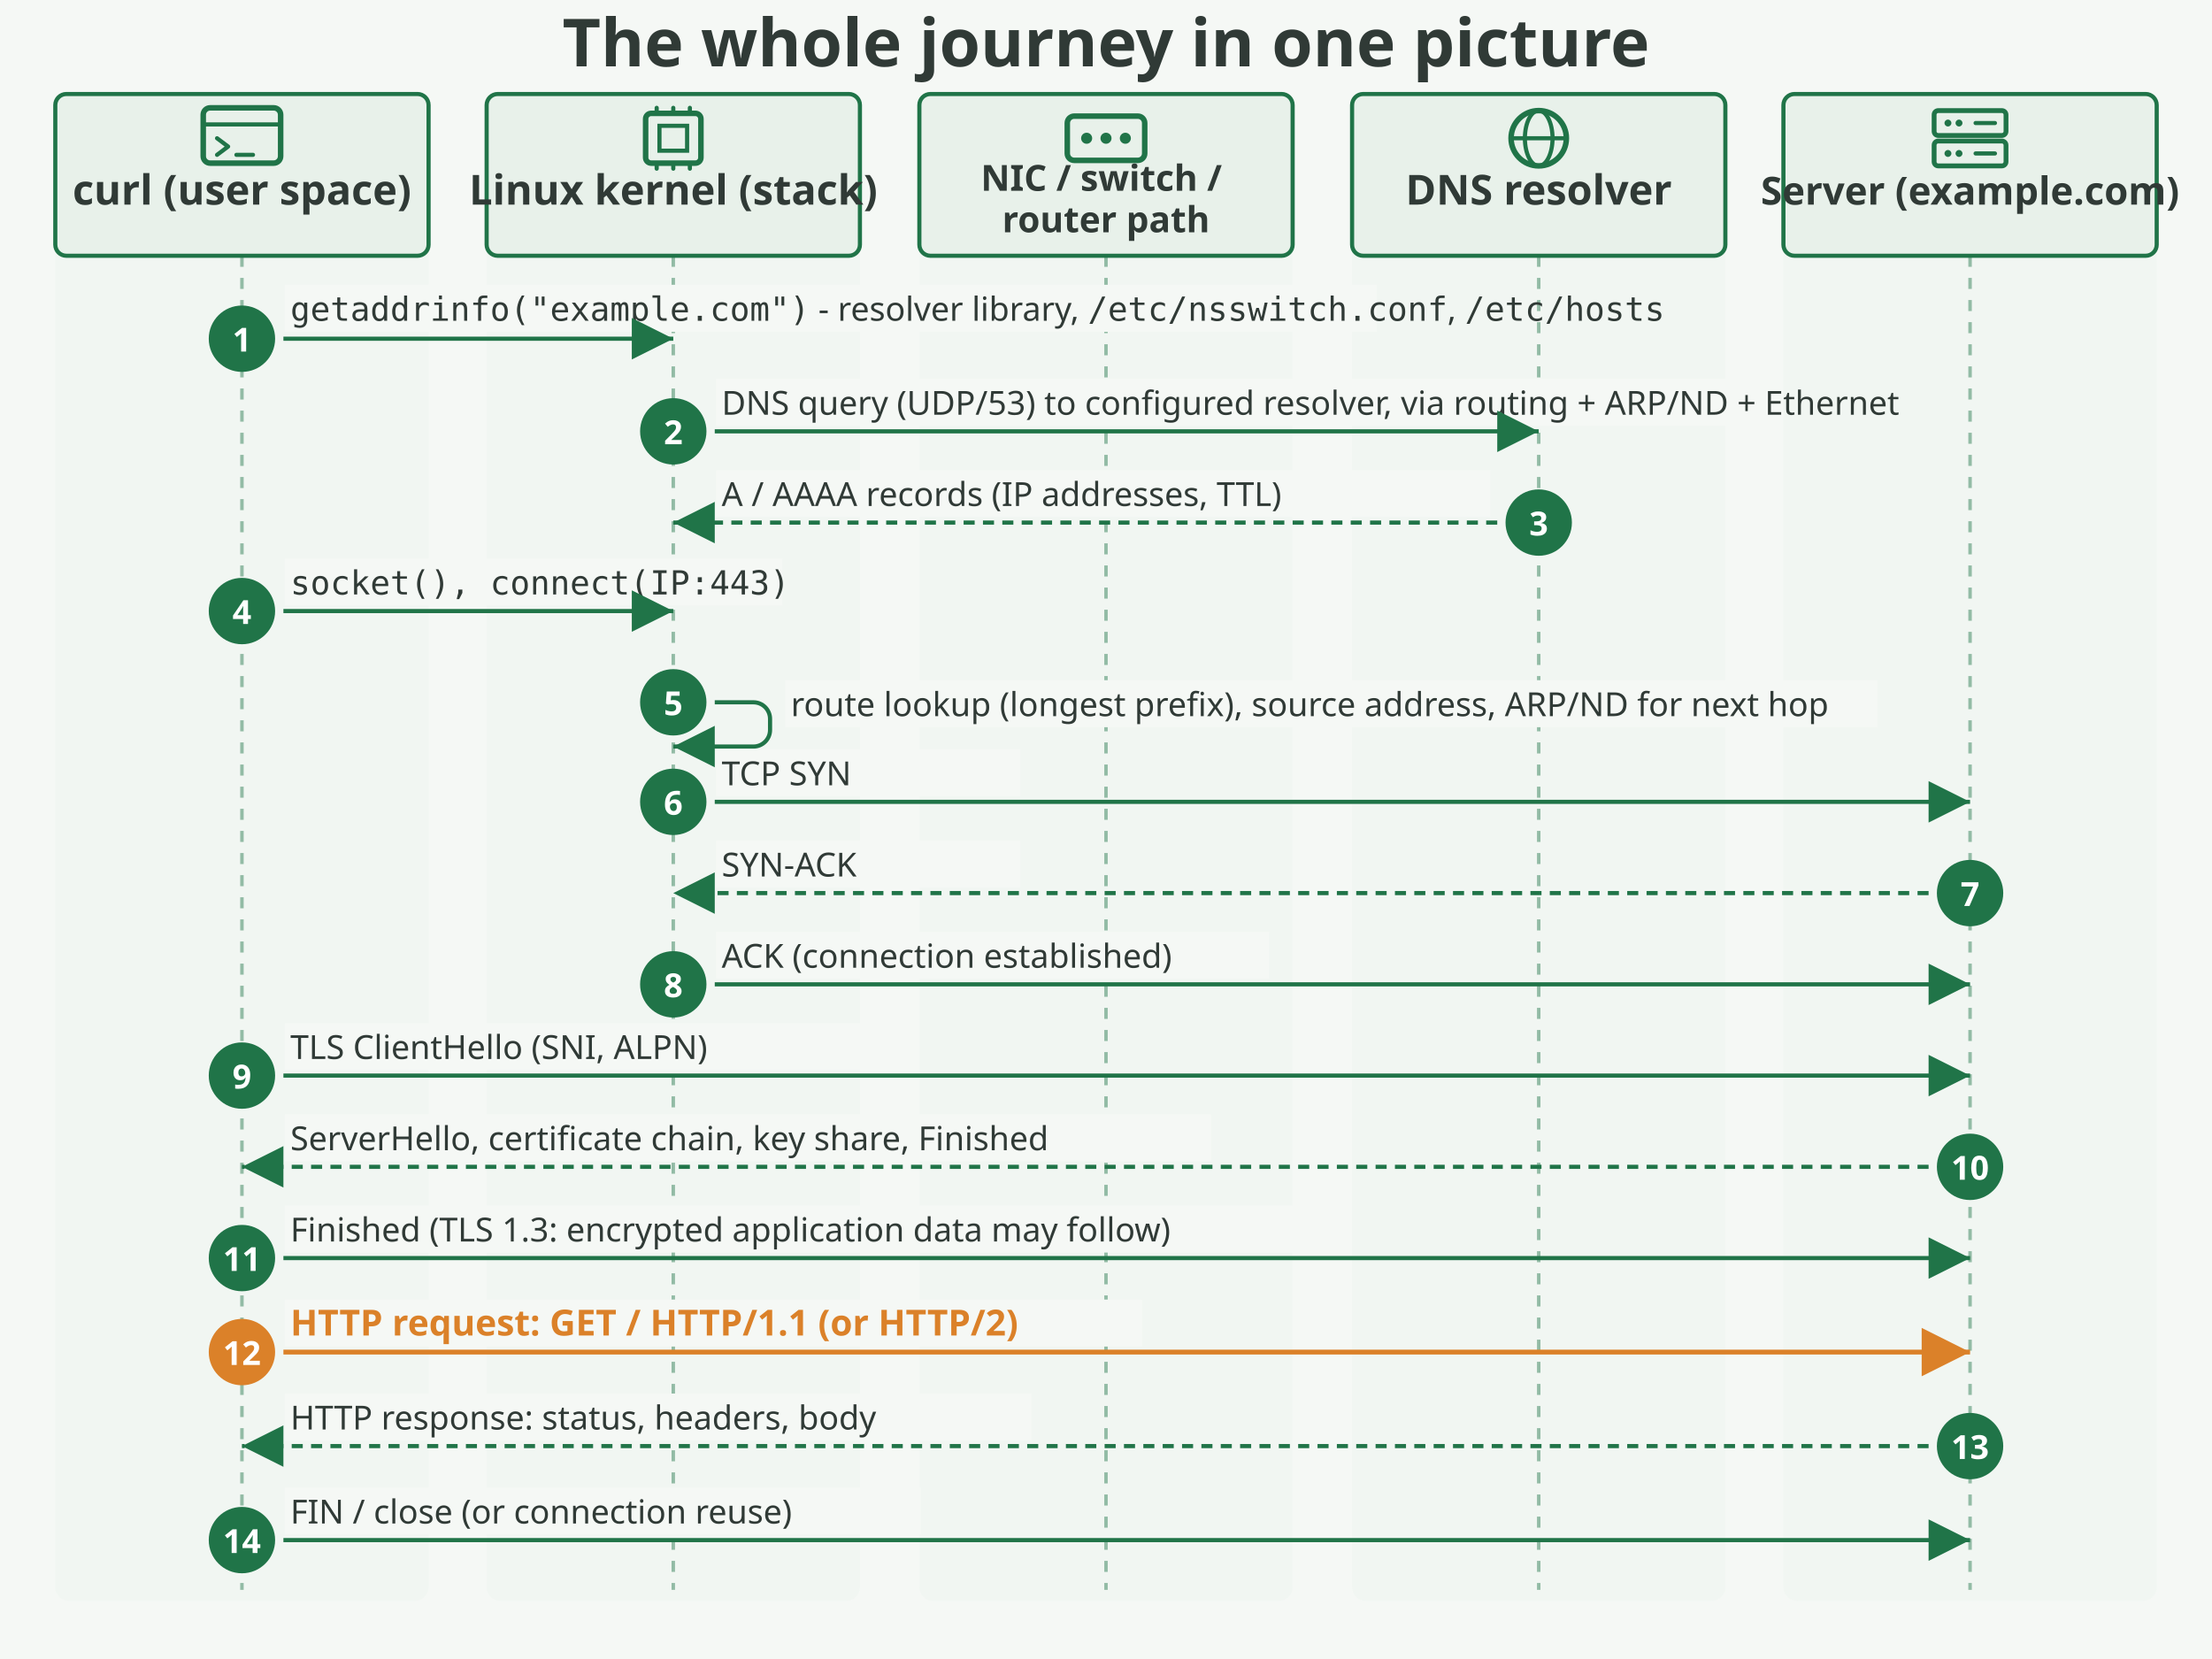
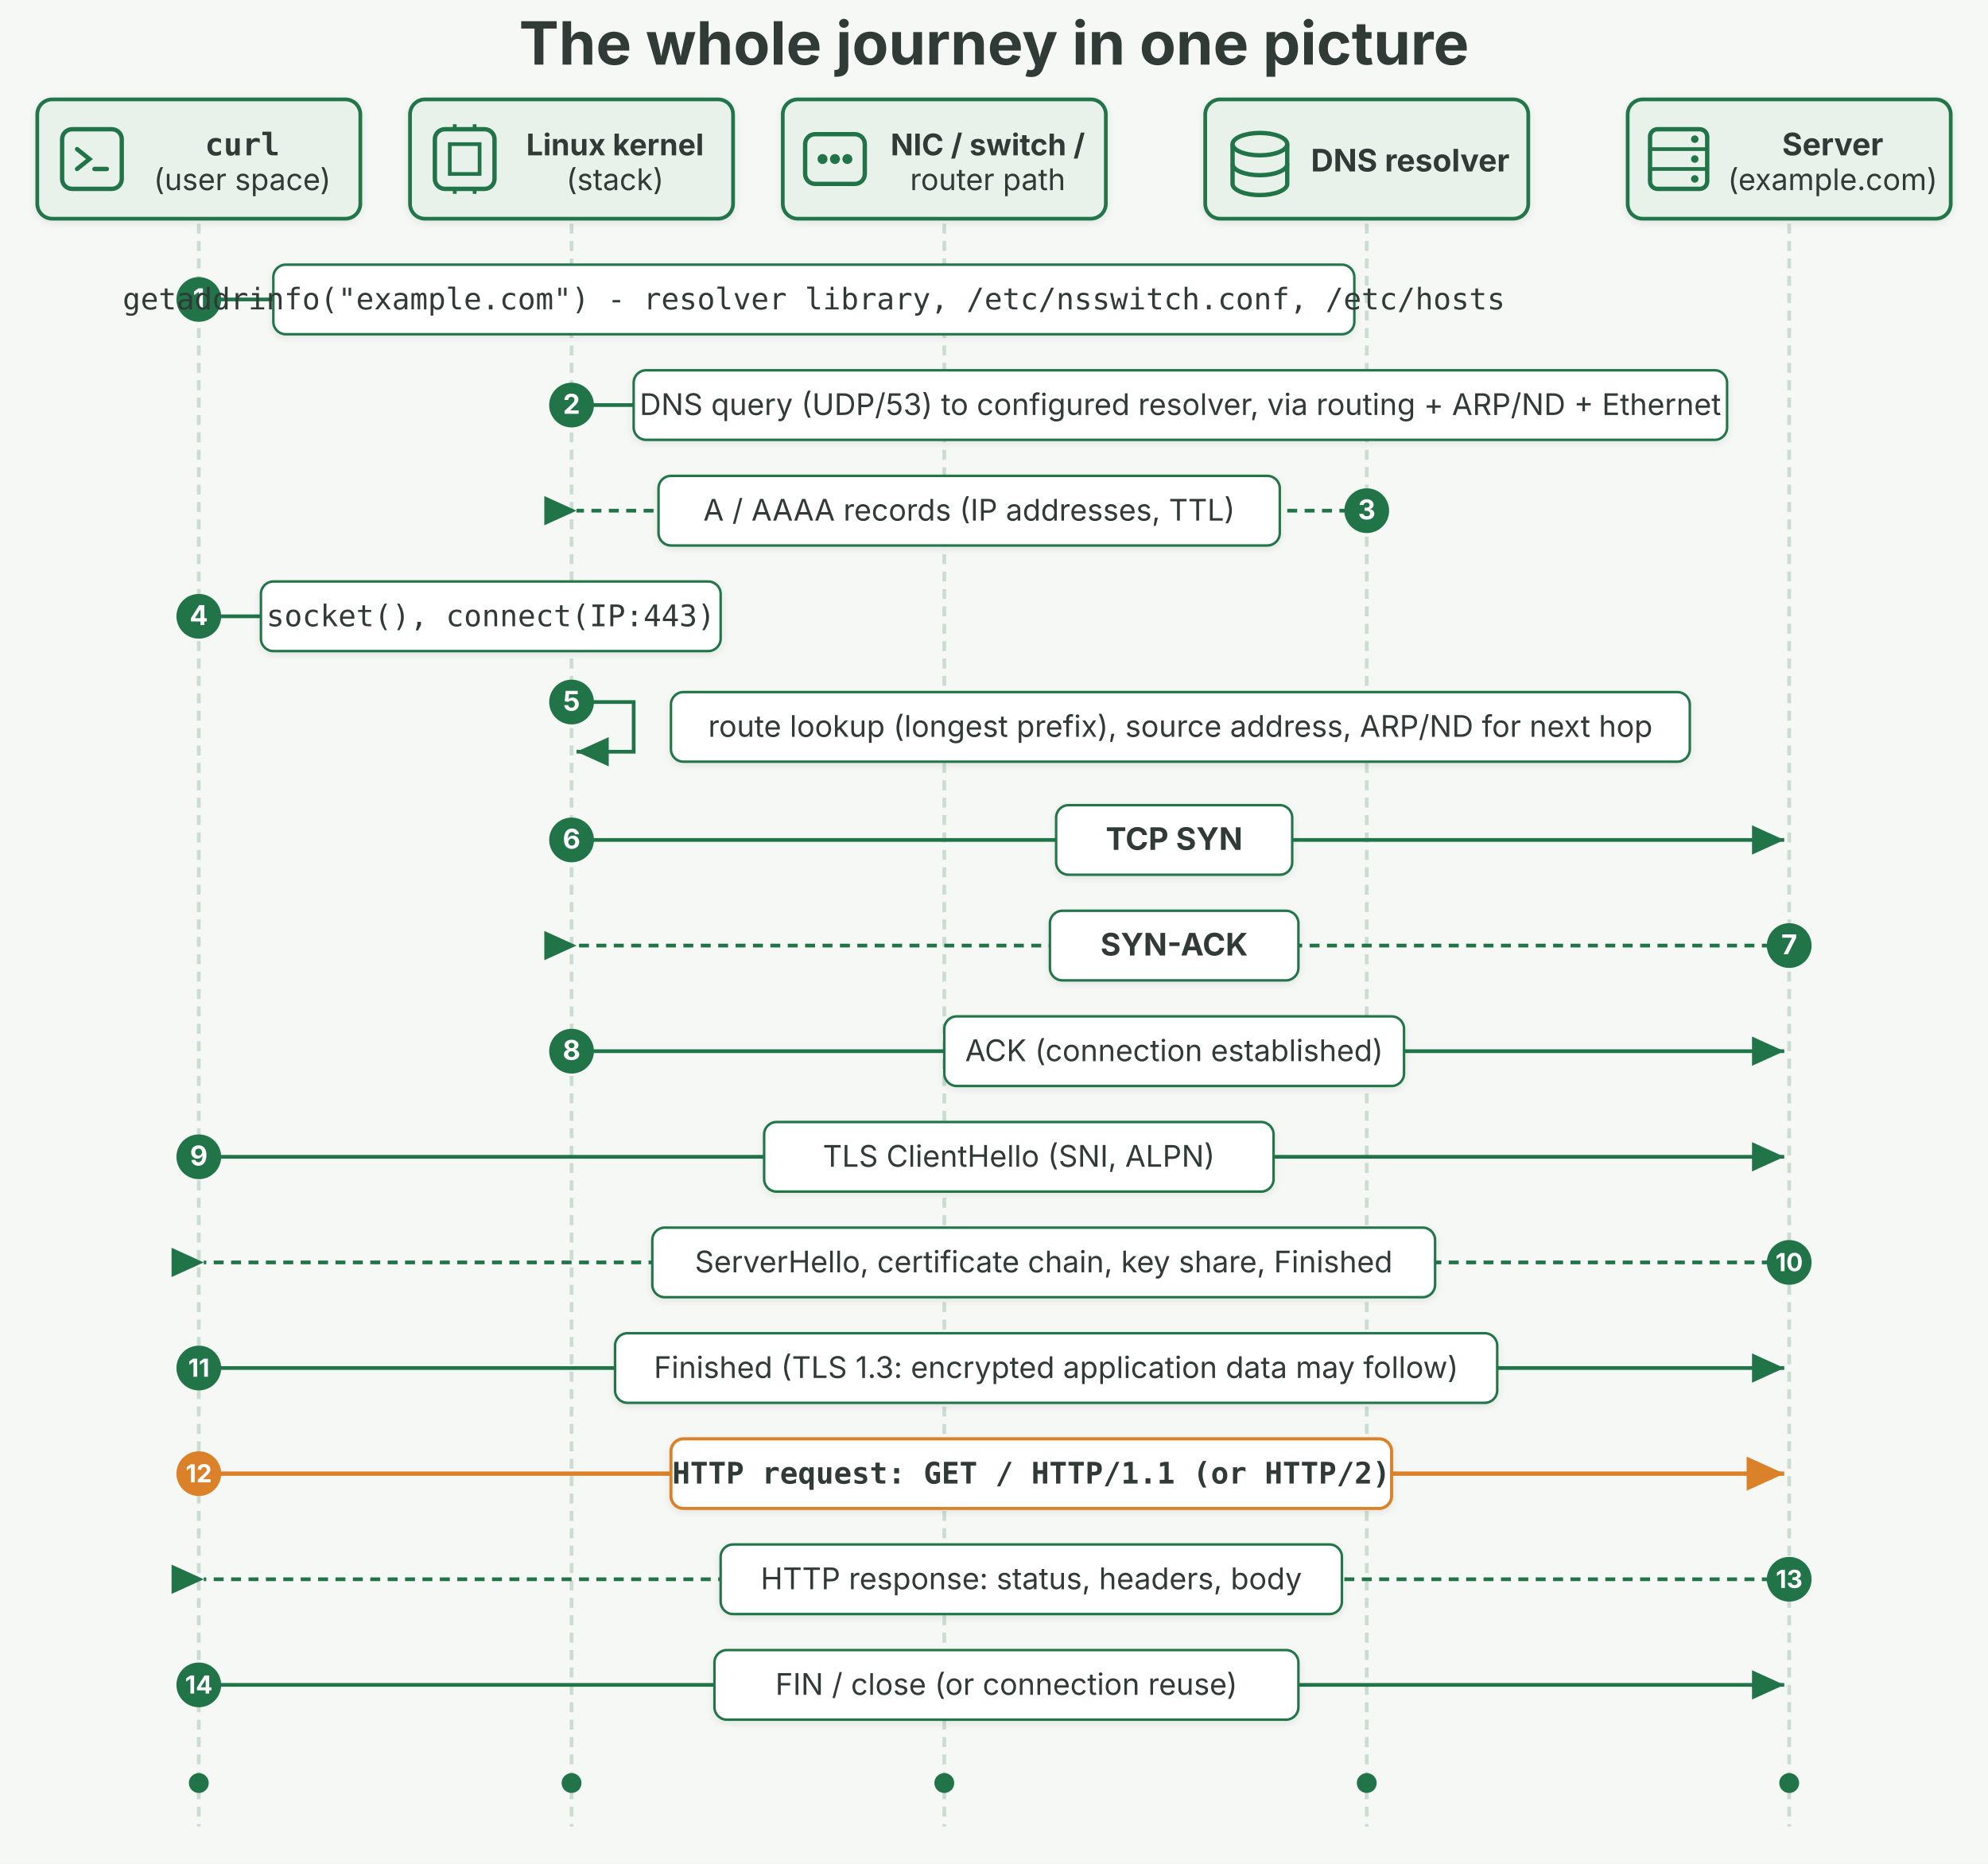
- <svg xmlns="http://www.w3.org/2000/svg" width="1600" height="1200" viewBox="0 0 1600 1200">
+ <svg xmlns="http://www.w3.org/2000/svg" viewBox="0 0 1600 1500" width="1600" height="1500">
  <defs>
-     <marker id="arrow-green" viewBox="0 0 14 14" refX="12" refY="7" markerWidth="14" markerHeight="14" orient="auto">
-       <path d="M 2 2 L 12 7 L 2 12 z" fill="#207448" />
+     <marker id="arrow-green" viewBox="0 0 14 14" refX="12" refY="7" markerWidth="11" markerHeight="11" orient="auto">
+       <path d="M 1 2 L 12 7 L 1 12 Z" fill="#207448" />
    </marker>
-     <marker id="arrow-orange" viewBox="0 0 14 14" refX="12" refY="7" markerWidth="14" markerHeight="14" orient="auto">
-       <path d="M 2 2 L 12 7 L 2 12 z" fill="#db8129" />
+     <marker id="arrow-green-rev" viewBox="0 0 14 14" refX="2" refY="7" markerWidth="11" markerHeight="11" orient="auto">
+       <path d="M 13 2 L 2 7 L 13 12 Z" fill="#207448" />
    </marker>
+     <marker id="arrow-orange" viewBox="0 0 14 14" refX="12" refY="7" markerWidth="11" markerHeight="11" orient="auto">
+       <path d="M 1 2 L 12 7 L 1 12 Z" fill="#db8129" />
+     </marker>
+     <filter id="shadow" x="-4%" y="-8%" width="108%" height="120%">
+       <feDropShadow dx="0" dy="2" stdDeviation="3" flood-color="#1b3022" flood-opacity="0.08" />
+     </filter>
  </defs>
-   <rect width="1600" height="1200" fill="#f5f8f5" />
-   <text x="800" y="48" font-family="sans-serif" font-size="48" font-weight="bold" fill="#303a36" text-anchor="middle">The whole journey in one picture</text>
-   <rect x="40" y="68" width="270" height="1090" rx="10" fill="#eef5f0" opacity="0.6" />
-   <rect x="352" y="68" width="270" height="1090" rx="10" fill="#eef5f0" opacity="0.6" />
-   <rect x="665" y="68" width="270" height="1090" rx="10" fill="#eef5f0" opacity="0.6" />
-   <rect x="978" y="68" width="270" height="1090" rx="10" fill="#eef5f0" opacity="0.6" />
-   <rect x="1290" y="68" width="270" height="1090" rx="10" fill="#eef5f0" opacity="0.6" />
-   <line x1="175" y1="185" x2="175" y2="1150" stroke="#207448" stroke-width="2.5" stroke-dasharray="8 8" opacity="0.45" />
-   <line x1="487" y1="185" x2="487" y2="1150" stroke="#207448" stroke-width="2.5" stroke-dasharray="8 8" opacity="0.45" />
-   <line x1="800" y1="185" x2="800" y2="1150" stroke="#207448" stroke-width="2.5" stroke-dasharray="8 8" opacity="0.45" />
-   <line x1="1113" y1="185" x2="1113" y2="1150" stroke="#207448" stroke-width="2.5" stroke-dasharray="8 8" opacity="0.45" />
-   <line x1="1425" y1="185" x2="1425" y2="1150" stroke="#207448" stroke-width="2.5" stroke-dasharray="8 8" opacity="0.45" />
-   <rect x="40" y="68" width="270" height="117" rx="8" fill="#e8f1ea" stroke="#207448" stroke-width="3" />
-   <g transform="translate(147, 78)">
-     <rect x="0" y="0" width="56" height="40" rx="5" fill="none" stroke="#207448" stroke-width="4" />
-     <line x1="0" y1="12" x2="56" y2="12" stroke="#207448" stroke-width="3" />
-     <path d="M 10 22 L 18 28 L 10 34" fill="none" stroke="#207448" stroke-width="3" stroke-linecap="round" stroke-linejoin="round" />
-     <line x1="24" y1="34" x2="36" y2="34" stroke="#207448" stroke-width="3" stroke-linecap="round" />
+   <rect width="1600" height="1500" fill="#f5f8f5" />
+   <text x="800" y="52" text-anchor="middle" font-family="system-ui, -apple-system, sans-serif" font-size="48" font-weight="bold" fill="#303a36">The whole journey in one picture</text>
+   <line x1="160" y1="180" x2="160" y2="1470" stroke="#cbdcd0" stroke-width="3" stroke-dasharray="8 6" />
+   <line x1="460" y1="180" x2="460" y2="1470" stroke="#cbdcd0" stroke-width="3" stroke-dasharray="8 6" />
+   <line x1="760" y1="180" x2="760" y2="1470" stroke="#cbdcd0" stroke-width="3" stroke-dasharray="8 6" />
+   <line x1="1100" y1="180" x2="1100" y2="1470" stroke="#cbdcd0" stroke-width="3" stroke-dasharray="8 6" />
+   <line x1="1440" y1="180" x2="1440" y2="1470" stroke="#cbdcd0" stroke-width="3" stroke-dasharray="8 6" />
+   <g transform="translate(30, 80)">
+     <rect width="260" height="96" rx="12" fill="#e8f1ea" stroke="#207448" stroke-width="3" filter="url(#shadow)" />
+     <rect x="20" y="24" width="48" height="48" rx="8" fill="none" stroke="#207448" stroke-width="3.5" />
+     <path d="M 32 40 L 42 48 L 32 56 M 46 56 L 56 56" fill="none" stroke="#207448" stroke-width="3.5" stroke-linecap="round" />
+     <text x="165" y="45" text-anchor="middle" font-family="ui-monospace, monospace" font-size="25" font-weight="bold" fill="#303a36">curl</text>
+     <text x="165" y="73" text-anchor="middle" font-family="system-ui, -apple-system, sans-serif" font-size="24" fill="#303a36">(user space)</text>
  </g>
-   <text x="175" y="148" font-family="sans-serif" font-size="30" font-weight="bold" fill="#303a36" text-anchor="middle">curl (user space)</text>
-   <rect x="352" y="68" width="270" height="117" rx="8" fill="#e8f1ea" stroke="#207448" stroke-width="3" />
-   <g transform="translate(459, 78)">
-     <rect x="8" y="4" width="40" height="36" rx="4" fill="none" stroke="#207448" stroke-width="4" />
-     <rect x="18" y="13" width="20" height="18" fill="none" stroke="#207448" stroke-width="3" />
-     <line x1="16" y1="0" x2="16" y2="4" stroke="#207448" stroke-width="3" stroke-linecap="round" />
-     <line x1="28" y1="0" x2="28" y2="4" stroke="#207448" stroke-width="3" stroke-linecap="round" />
-     <line x1="40" y1="0" x2="40" y2="4" stroke="#207448" stroke-width="3" stroke-linecap="round" />
-     <line x1="16" y1="40" x2="16" y2="44" stroke="#207448" stroke-width="3" stroke-linecap="round" />
-     <line x1="28" y1="40" x2="28" y2="44" stroke="#207448" stroke-width="3" stroke-linecap="round" />
-     <line x1="40" y1="40" x2="40" y2="44" stroke="#207448" stroke-width="3" stroke-linecap="round" />
+   <g transform="translate(330, 80)">
+     <rect width="260" height="96" rx="12" fill="#e8f1ea" stroke="#207448" stroke-width="3" filter="url(#shadow)" />
+     <rect x="20" y="24" width="48" height="48" rx="8" fill="none" stroke="#207448" stroke-width="3.5" />
+     <rect x="32" y="36" width="24" height="24" fill="none" stroke="#207448" stroke-width="3" />
+     <line x1="36" y1="20" x2="36" y2="24" stroke="#207448" stroke-width="3" />
+     <line x1="52" y1="20" x2="52" y2="24" stroke="#207448" stroke-width="3" />
+     <line x1="36" y1="72" x2="36" y2="76" stroke="#207448" stroke-width="3" />
+     <line x1="52" y1="72" x2="52" y2="76" stroke="#207448" stroke-width="3" />
+     <text x="165" y="45" text-anchor="middle" font-family="system-ui, -apple-system, sans-serif" font-size="24" font-weight="bold" fill="#303a36">Linux kernel</text>
+     <text x="165" y="73" text-anchor="middle" font-family="system-ui, -apple-system, sans-serif" font-size="24" fill="#303a36">(stack)</text>
  </g>
-   <text x="487" y="148" font-family="sans-serif" font-size="30" font-weight="bold" fill="#303a36" text-anchor="middle">Linux kernel (stack)</text>
-   <rect x="665" y="68" width="270" height="117" rx="8" fill="#e8f1ea" stroke="#207448" stroke-width="3" />
-   <g transform="translate(772, 78)">
-     <rect x="0" y="6" width="56" height="32" rx="5" fill="none" stroke="#207448" stroke-width="4" />
-     <circle cx="14" cy="22" r="4" fill="#207448" />
-     <circle cx="28" cy="22" r="4" fill="#207448" />
-     <circle cx="42" cy="22" r="4" fill="#207448" />
+   <g transform="translate(630, 80)">
+     <rect width="260" height="96" rx="12" fill="#e8f1ea" stroke="#207448" stroke-width="3" filter="url(#shadow)" />
+     <rect x="18" y="28" width="48" height="40" rx="8" fill="none" stroke="#207448" stroke-width="3.5" />
+     <circle cx="32" cy="48" r="4" fill="#207448" />
+     <circle cx="42" cy="48" r="4" fill="#207448" />
+     <circle cx="52" cy="48" r="4" fill="#207448" />
+     <text x="165" y="45" text-anchor="middle" font-family="system-ui, -apple-system, sans-serif" font-size="24" font-weight="bold" fill="#303a36">NIC / switch /</text>
+     <text x="165" y="73" text-anchor="middle" font-family="system-ui, -apple-system, sans-serif" font-size="24" fill="#303a36">router path</text>
  </g>
-   <text x="800" y="138" font-family="sans-serif" font-size="26" font-weight="bold" fill="#303a36" text-anchor="middle">
-     <tspan x="800" dy="0">NIC / switch /</tspan>
-     <tspan x="800" dy="30">router path</tspan>
-   </text>
-   <rect x="978" y="68" width="270" height="117" rx="8" fill="#e8f1ea" stroke="#207448" stroke-width="3" />
-   <g transform="translate(1085, 78)">
-     <circle cx="28" cy="22" r="20" fill="none" stroke="#207448" stroke-width="4" />
-     <ellipse cx="28" cy="22" rx="10" ry="20" fill="none" stroke="#207448" stroke-width="3" />
-     <line x1="8" y1="22" x2="48" y2="22" stroke="#207448" stroke-width="3" />
+   <g transform="translate(970, 80)">
+     <rect width="260" height="96" rx="12" fill="#e8f1ea" stroke="#207448" stroke-width="3" filter="url(#shadow)" />
+     <ellipse cx="44" cy="36" rx="22" ry="9" fill="none" stroke="#207448" stroke-width="3.5" />
+     <path d="M 22 36 v 16 c 0 5 10 9 22 9 s 22 -4 22 -9 v -16" fill="none" stroke="#207448" stroke-width="3.5" />
+     <path d="M 22 52 v 16 c 0 5 10 9 22 9 s 22 -4 22 -9 v -16" fill="none" stroke="#207448" stroke-width="3.5" />
+     <text x="165" y="58" text-anchor="middle" font-family="system-ui, -apple-system, sans-serif" font-size="25" font-weight="bold" fill="#303a36">DNS resolver</text>
  </g>
-   <text x="1113" y="148" font-family="sans-serif" font-size="30" font-weight="bold" fill="#303a36" text-anchor="middle">DNS resolver</text>
-   <rect x="1290" y="68" width="270" height="117" rx="8" fill="#e8f1ea" stroke="#207448" stroke-width="3" />
-   <g transform="translate(1397, 78)">
-     <rect x="2" y="2" width="52" height="18" rx="3" fill="none" stroke="#207448" stroke-width="3.5" />
-     <circle cx="12" cy="11" r="2.5" fill="#207448" />
-     <circle cx="20" cy="11" r="2.5" fill="#207448" />
-     <line x1="32" y1="11" x2="46" y2="11" stroke="#207448" stroke-width="3" stroke-linecap="round" />
-     <rect x="2" y="24" width="52" height="18" rx="3" fill="none" stroke="#207448" stroke-width="3.5" />
-     <circle cx="12" cy="33" r="2.5" fill="#207448" />
-     <circle cx="20" cy="33" r="2.5" fill="#207448" />
-     <line x1="32" y1="33" x2="46" y2="33" stroke="#207448" stroke-width="3" stroke-linecap="round" />
+   <g transform="translate(1310, 80)">
+     <rect width="260" height="96" rx="12" fill="#e8f1ea" stroke="#207448" stroke-width="3" filter="url(#shadow)" />
+     <rect x="18" y="24" width="46" height="48" rx="6" fill="none" stroke="#207448" stroke-width="3.5" />
+     <line x1="18" y1="40" x2="64" y2="40" stroke="#207448" stroke-width="3" />
+     <line x1="18" y1="56" x2="64" y2="56" stroke="#207448" stroke-width="3" />
+     <circle cx="54" cy="32" r="3" fill="#207448" />
+     <circle cx="54" cy="48" r="3" fill="#207448" />
+     <circle cx="54" cy="64" r="3" fill="#207448" />
+     <text x="165" y="45" text-anchor="middle" font-family="system-ui, -apple-system, sans-serif" font-size="25" font-weight="bold" fill="#303a36">Server</text>
+     <text x="165" y="73" text-anchor="middle" font-family="system-ui, -apple-system, sans-serif" font-size="24" fill="#303a36">(example.com)</text>
  </g>
-   <text x="1425" y="148" font-family="sans-serif" font-size="28" font-weight="bold" fill="#303a36" text-anchor="middle">Server (example.com)</text>
-   <g>
-     <circle cx="175" cy="245" r="24" fill="#207448" />
-     <text x="175" y="245" font-family="sans-serif" font-size="24" font-weight="bold" fill="#ffffff" text-anchor="middle" dominant-baseline="central">1</text>
-     <rect x="206" y="206" width="790" height="34" fill="#f5f8f5" />
-     <text x="210" y="232" font-family="sans-serif" font-size="24" fill="#303a36">
-       <tspan font-family="monospace">getaddrinfo("example.com")</tspan> - resolver library, <tspan font-family="monospace">/etc/nsswitch.conf</tspan>, <tspan font-family="monospace">/etc/hosts</tspan>
-     </text>
-     <line x1="205" y1="245" x2="487" y2="245" stroke="#207448" stroke-width="3" marker-end="url(#arrow-green)" />
+   <g transform="translate(0, 205)">
+     <line x1="160" y1="36" x2="456" y2="36" stroke="#207448" stroke-width="3" marker-end="url(#arrow-green)" />
+     <circle cx="160" cy="36" r="18" fill="#207448" />
+     <text x="160" y="43" text-anchor="middle" font-family="system-ui, -apple-system, sans-serif" font-size="22" font-weight="bold" fill="#ffffff">1</text>
+     <rect x="220" y="8" width="870" height="56" rx="10" fill="#ffffff" stroke="#207448" stroke-width="2" filter="url(#shadow)" />
+     <text x="655" y="44" text-anchor="middle" font-family="ui-monospace, monospace" font-size="24" fill="#303a36">getaddrinfo("example.com") - resolver library, /etc/nsswitch.conf, /etc/hosts</text>
  </g>
-   <g>
-     <circle cx="487" cy="312" r="24" fill="#207448" />
-     <text x="487" y="312" font-family="sans-serif" font-size="24" font-weight="bold" fill="#ffffff" text-anchor="middle" dominant-baseline="central">2</text>
-     <rect x="518" y="274" width="760" height="34" fill="#f5f8f5" />
-     <text x="522" y="300" font-family="sans-serif" font-size="24" fill="#303a36">
-       DNS query (UDP/53) to configured resolver, via routing + ARP/ND + Ethernet
-     </text>
-     <line x1="517" y1="312" x2="1113" y2="312" stroke="#207448" stroke-width="3" marker-end="url(#arrow-green)" />
+   <g transform="translate(0, 290)">
+     <line x1="460" y1="36" x2="1096" y2="36" stroke="#207448" stroke-width="3" marker-end="url(#arrow-green)" />
+     <circle cx="460" cy="36" r="18" fill="#207448" />
+     <text x="460" y="43" text-anchor="middle" font-family="system-ui, -apple-system, sans-serif" font-size="22" font-weight="bold" fill="#ffffff">2</text>
+     <rect x="510" y="8" width="880" height="56" rx="10" fill="#ffffff" stroke="#207448" stroke-width="2" filter="url(#shadow)" />
+     <text x="950" y="44" text-anchor="middle" font-family="system-ui, -apple-system, sans-serif" font-size="24" fill="#303a36">DNS query (UDP/53) to configured resolver, via routing + ARP/ND + Ethernet</text>
  </g>
- 
-   &gt; K --&gt;
-   <g>
-     <circle cx="1113" cy="378" r="24" fill="#207448" />
-     <text x="1113" y="378" font-family="sans-serif" font-size="24" font-weight="bold" fill="#ffffff" text-anchor="middle" dominant-baseline="central">3</text>
-     <rect x="518" y="340" width="560" height="34" fill="#f5f8f5" />
-     <text x="522" y="366" font-family="sans-serif" font-size="24" fill="#303a36">
-       A / AAAA records (IP addresses, TTL)
-     </text>
-     <line x1="1083" y1="378" x2="487" y2="378" stroke="#207448" stroke-width="3" stroke-dasharray="8 6" marker-end="url(#arrow-green)" />
+   <g transform="translate(0, 375)">
+     <line x1="1100" y1="36" x2="464" y2="36" stroke="#207448" stroke-width="3" stroke-dasharray="8 6" marker-end="url(#arrow-green-rev)" />
+     <circle cx="1100" cy="36" r="18" fill="#207448" />
+     <text x="1100" y="43" text-anchor="middle" font-family="system-ui, -apple-system, sans-serif" font-size="22" font-weight="bold" fill="#ffffff">3</text>
+     <rect x="530" y="8" width="500" height="56" rx="10" fill="#ffffff" stroke="#207448" stroke-width="2" filter="url(#shadow)" />
+     <text x="780" y="44" text-anchor="middle" font-family="system-ui, -apple-system, sans-serif" font-size="24" fill="#303a36">A / AAAA records (IP addresses, TTL)</text>
  </g>
-   <g>
-     <circle cx="175" cy="442" r="24" fill="#207448" />
-     <text x="175" y="442" font-family="sans-serif" font-size="24" font-weight="bold" fill="#ffffff" text-anchor="middle" dominant-baseline="central">4</text>
-     <rect x="206" y="404" width="360" height="34" fill="#f5f8f5" />
-     <text x="210" y="430" font-family="monospace" font-size="24" fill="#303a36">
-       socket(), connect(IP:443)
-     </text>
-     <line x1="205" y1="442" x2="487" y2="442" stroke="#207448" stroke-width="3" marker-end="url(#arrow-green)" />
+   <g transform="translate(0, 460)">
+     <line x1="160" y1="36" x2="456" y2="36" stroke="#207448" stroke-width="3" marker-end="url(#arrow-green)" />
+     <circle cx="160" cy="36" r="18" fill="#207448" />
+     <text x="160" y="43" text-anchor="middle" font-family="system-ui, -apple-system, sans-serif" font-size="22" font-weight="bold" fill="#ffffff">4</text>
+     <rect x="210" y="8" width="370" height="56" rx="10" fill="#ffffff" stroke="#207448" stroke-width="2" filter="url(#shadow)" />
+     <text x="395" y="44" text-anchor="middle" font-family="ui-monospace, monospace" font-size="24" fill="#303a36">socket(), connect(IP:443)</text>
  </g>
-   <g>
-     <circle cx="487" cy="508" r="24" fill="#207448" />
-     <text x="487" y="508" font-family="sans-serif" font-size="24" font-weight="bold" fill="#ffffff" text-anchor="middle" dominant-baseline="central">5</text>
-     <path d="M 517 508 L 545 508 A 12 12 0 0 1 557 520 L 557 528 A 12 12 0 0 1 545 540 L 487 540" fill="none" stroke="#207448" stroke-width="3" marker-end="url(#arrow-green)" />
-     <rect x="568" y="492" width="790" height="34" fill="#f5f8f5" />
-     <text x="572" y="518" font-family="sans-serif" font-size="24" fill="#303a36">
-       route lookup (longest prefix), source address, ARP/ND for next hop
-     </text>
+   <g transform="translate(0, 545)">
+     <path d="M 460 20 H 510 V 60 H 464" fill="none" stroke="#207448" stroke-width="3" marker-end="url(#arrow-green)" />
+     <circle cx="460" cy="20" r="18" fill="#207448" />
+     <text x="460" y="27" text-anchor="middle" font-family="system-ui, -apple-system, sans-serif" font-size="22" font-weight="bold" fill="#ffffff">5</text>
+     <rect x="540" y="12" width="820" height="56" rx="10" fill="#ffffff" stroke="#207448" stroke-width="2" filter="url(#shadow)" />
+     <text x="950" y="48" text-anchor="middle" font-family="system-ui, -apple-system, sans-serif" font-size="24" fill="#303a36">route lookup (longest prefix), source address, ARP/ND for next hop</text>
  </g>
-   <g>
-     <circle cx="487" cy="580" r="24" fill="#207448" />
-     <text x="487" y="580" font-family="sans-serif" font-size="24" font-weight="bold" fill="#ffffff" text-anchor="middle" dominant-baseline="central">6</text>
-     <rect x="518" y="542" width="220" height="34" fill="#f5f8f5" />
-     <text x="522" y="568" font-family="sans-serif" font-size="24" fill="#303a36">
-       TCP SYN
-     </text>
-     <line x1="517" y1="580" x2="1425" y2="580" stroke="#207448" stroke-width="3" marker-end="url(#arrow-green)" />
+   <g transform="translate(0, 640)">
+     <line x1="460" y1="36" x2="1436" y2="36" stroke="#207448" stroke-width="3" marker-end="url(#arrow-green)" />
+     <circle cx="460" cy="36" r="18" fill="#207448" />
+     <text x="460" y="43" text-anchor="middle" font-family="system-ui, -apple-system, sans-serif" font-size="22" font-weight="bold" fill="#ffffff">6</text>
+     <rect x="850" y="8" width="190" height="56" rx="10" fill="#ffffff" stroke="#207448" stroke-width="2" filter="url(#shadow)" />
+     <text x="945" y="44" text-anchor="middle" font-family="system-ui, -apple-system, sans-serif" font-size="25" font-weight="bold" fill="#303a36">TCP SYN</text>
  </g>
- 
-   &gt; K --&gt;
-   <g>
-     <circle cx="1425" cy="646" r="24" fill="#207448" />
-     <text x="1425" y="646" font-family="sans-serif" font-size="24" font-weight="bold" fill="#ffffff" text-anchor="middle" dominant-baseline="central">7</text>
-     <rect x="518" y="608" width="220" height="34" fill="#f5f8f5" />
-     <text x="522" y="634" font-family="sans-serif" font-size="24" fill="#303a36">
-       SYN-ACK
-     </text>
-     <line x1="1395" y1="646" x2="487" y2="646" stroke="#207448" stroke-width="3" stroke-dasharray="8 6" marker-end="url(#arrow-green)" />
+   <g transform="translate(0, 725)">
+     <line x1="1440" y1="36" x2="464" y2="36" stroke="#207448" stroke-width="3" stroke-dasharray="8 6" marker-end="url(#arrow-green-rev)" />
+     <circle cx="1440" cy="36" r="18" fill="#207448" />
+     <text x="1440" y="43" text-anchor="middle" font-family="system-ui, -apple-system, sans-serif" font-size="22" font-weight="bold" fill="#ffffff">7</text>
+     <rect x="845" y="8" width="200" height="56" rx="10" fill="#ffffff" stroke="#207448" stroke-width="2" filter="url(#shadow)" />
+     <text x="945" y="44" text-anchor="middle" font-family="system-ui, -apple-system, sans-serif" font-size="25" font-weight="bold" fill="#303a36">SYN-ACK</text>
  </g>
-   <g>
-     <circle cx="487" cy="712" r="24" fill="#207448" />
-     <text x="487" y="712" font-family="sans-serif" font-size="24" font-weight="bold" fill="#ffffff" text-anchor="middle" dominant-baseline="central">8</text>
-     <rect x="518" y="674" width="400" height="34" fill="#f5f8f5" />
-     <text x="522" y="700" font-family="sans-serif" font-size="24" fill="#303a36">
-       ACK (connection established)
-     </text>
-     <line x1="517" y1="712" x2="1425" y2="712" stroke="#207448" stroke-width="3" marker-end="url(#arrow-green)" />
+   <g transform="translate(0, 810)">
+     <line x1="460" y1="36" x2="1436" y2="36" stroke="#207448" stroke-width="3" marker-end="url(#arrow-green)" />
+     <circle cx="460" cy="36" r="18" fill="#207448" />
+     <text x="460" y="43" text-anchor="middle" font-family="system-ui, -apple-system, sans-serif" font-size="22" font-weight="bold" fill="#ffffff">8</text>
+     <rect x="760" y="8" width="370" height="56" rx="10" fill="#ffffff" stroke="#207448" stroke-width="2" filter="url(#shadow)" />
+     <text x="945" y="44" text-anchor="middle" font-family="system-ui, -apple-system, sans-serif" font-size="24" fill="#303a36">ACK (connection established)</text>
  </g>
-   <g>
-     <circle cx="175" cy="778" r="24" fill="#207448" />
-     <text x="175" y="778" font-family="sans-serif" font-size="24" font-weight="bold" fill="#ffffff" text-anchor="middle" dominant-baseline="central">9</text>
-     <rect x="206" y="740" width="420" height="34" fill="#f5f8f5" />
-     <text x="210" y="766" font-family="sans-serif" font-size="24" fill="#303a36">
-       TLS ClientHello (SNI, ALPN)
-     </text>
-     <line x1="205" y1="778" x2="1425" y2="778" stroke="#207448" stroke-width="3" marker-end="url(#arrow-green)" />
+   <g transform="translate(0, 895)">
+     <line x1="160" y1="36" x2="1436" y2="36" stroke="#207448" stroke-width="3" marker-end="url(#arrow-green)" />
+     <circle cx="160" cy="36" r="18" fill="#207448" />
+     <text x="160" y="43" text-anchor="middle" font-family="system-ui, -apple-system, sans-serif" font-size="22" font-weight="bold" fill="#ffffff">9</text>
+     <rect x="615" y="8" width="410" height="56" rx="10" fill="#ffffff" stroke="#207448" stroke-width="2" filter="url(#shadow)" />
+     <text x="820" y="44" text-anchor="middle" font-family="system-ui, -apple-system, sans-serif" font-size="24" fill="#303a36">TLS ClientHello (SNI, ALPN)</text>
  </g>
- 
-   &gt; U --&gt;
-   <g>
-     <circle cx="1425" cy="844" r="24" fill="#207448" />
-     <text x="1425" y="844" font-family="sans-serif" font-size="24" font-weight="bold" fill="#ffffff" text-anchor="middle" dominant-baseline="central">10</text>
-     <rect x="206" y="806" width="670" height="34" fill="#f5f8f5" />
-     <text x="210" y="832" font-family="sans-serif" font-size="24" fill="#303a36">
-       ServerHello, certificate chain, key share, Finished
-     </text>
-     <line x1="1395" y1="844" x2="175" y2="844" stroke="#207448" stroke-width="3" stroke-dasharray="8 6" marker-end="url(#arrow-green)" />
+   <g transform="translate(0, 980)">
+     <line x1="1440" y1="36" x2="164" y2="36" stroke="#207448" stroke-width="3" stroke-dasharray="8 6" marker-end="url(#arrow-green-rev)" />
+     <circle cx="1440" cy="36" r="18" fill="#207448" />
+     <text x="1440" y="43" text-anchor="middle" font-family="system-ui, -apple-system, sans-serif" font-size="20" font-weight="bold" fill="#ffffff">10</text>
+     <rect x="525" y="8" width="630" height="56" rx="10" fill="#ffffff" stroke="#207448" stroke-width="2" filter="url(#shadow)" />
+     <text x="840" y="44" text-anchor="middle" font-family="system-ui, -apple-system, sans-serif" font-size="24" fill="#303a36">ServerHello, certificate chain, key share, Finished</text>
  </g>
-   <g>
-     <circle cx="175" cy="910" r="24" fill="#207448" />
-     <text x="175" y="910" font-family="sans-serif" font-size="24" font-weight="bold" fill="#ffffff" text-anchor="middle" dominant-baseline="central">11</text>
-     <rect x="206" y="872" width="760" height="34" fill="#f5f8f5" />
-     <text x="210" y="898" font-family="sans-serif" font-size="24" fill="#303a36">
-       Finished (TLS 1.3: encrypted application data may follow)
-     </text>
-     <line x1="205" y1="910" x2="1425" y2="910" stroke="#207448" stroke-width="3" marker-end="url(#arrow-green)" />
+   <g transform="translate(0, 1065)">
+     <line x1="160" y1="36" x2="1436" y2="36" stroke="#207448" stroke-width="3" marker-end="url(#arrow-green)" />
+     <circle cx="160" cy="36" r="18" fill="#207448" />
+     <text x="160" y="43" text-anchor="middle" font-family="system-ui, -apple-system, sans-serif" font-size="20" font-weight="bold" fill="#ffffff">11</text>
+     <rect x="495" y="8" width="710" height="56" rx="10" fill="#ffffff" stroke="#207448" stroke-width="2" filter="url(#shadow)" />
+     <text x="850" y="44" text-anchor="middle" font-family="system-ui, -apple-system, sans-serif" font-size="24" fill="#303a36">Finished (TLS 1.3: encrypted application data may follow)</text>
  </g>
-   <g>
-     <circle cx="175" cy="978" r="24" fill="#db8129" />
-     <text x="175" y="978" font-family="sans-serif" font-size="24" font-weight="bold" fill="#ffffff" text-anchor="middle" dominant-baseline="central">12</text>
-     <rect x="206" y="940" width="620" height="34" fill="#f5f8f5" />
-     <text x="210" y="966" font-family="sans-serif" font-size="26" font-weight="bold" fill="#db8129">
-       HTTP request: GET / HTTP/1.1 (or HTTP/2)
-     </text>
-     <line x1="205" y1="978" x2="1425" y2="978" stroke="#db8129" stroke-width="3.5" marker-end="url(#arrow-orange)" />
+   <g transform="translate(0, 1150)">
+     <line x1="160" y1="36" x2="1436" y2="36" stroke="#db8129" stroke-width="3.5" marker-end="url(#arrow-orange)" />
+     <circle cx="160" cy="36" r="18" fill="#db8129" />
+     <text x="160" y="43" text-anchor="middle" font-family="system-ui, -apple-system, sans-serif" font-size="20" font-weight="bold" fill="#ffffff">12</text>
+     <rect x="540" y="8" width="580" height="56" rx="10" fill="#ffffff" stroke="#db8129" stroke-width="2.5" filter="url(#shadow)" />
+     <text x="830" y="44" text-anchor="middle" font-family="ui-monospace, monospace" font-size="24" font-weight="bold" fill="#303a36">HTTP request: GET / HTTP/1.1 (or HTTP/2)</text>
  </g>
- 
-   &gt; U --&gt;
-   <g>
-     <circle cx="1425" cy="1046" r="24" fill="#207448" />
-     <text x="1425" y="1046" font-family="sans-serif" font-size="24" font-weight="bold" fill="#ffffff" text-anchor="middle" dominant-baseline="central">13</text>
-     <rect x="206" y="1008" width="540" height="34" fill="#f5f8f5" />
-     <text x="210" y="1034" font-family="sans-serif" font-size="24" fill="#303a36">
-       HTTP response: status, headers, body
-     </text>
-     <line x1="1395" y1="1046" x2="175" y2="1046" stroke="#207448" stroke-width="3" stroke-dasharray="8 6" marker-end="url(#arrow-green)" />
+   <g transform="translate(0, 1235)">
+     <line x1="1440" y1="36" x2="164" y2="36" stroke="#207448" stroke-width="3" stroke-dasharray="8 6" marker-end="url(#arrow-green-rev)" />
+     <circle cx="1440" cy="36" r="18" fill="#207448" />
+     <text x="1440" y="43" text-anchor="middle" font-family="system-ui, -apple-system, sans-serif" font-size="20" font-weight="bold" fill="#ffffff">13</text>
+     <rect x="580" y="8" width="500" height="56" rx="10" fill="#ffffff" stroke="#207448" stroke-width="2" filter="url(#shadow)" />
+     <text x="830" y="44" text-anchor="middle" font-family="system-ui, -apple-system, sans-serif" font-size="24" fill="#303a36">HTTP response: status, headers, body</text>
  </g>
-   <g>
-     <circle cx="175" cy="1114" r="24" fill="#207448" />
-     <text x="175" y="1114" font-family="sans-serif" font-size="24" font-weight="bold" fill="#ffffff" text-anchor="middle" dominant-baseline="central">14</text>
-     <rect x="206" y="1076" width="460" height="34" fill="#f5f8f5" />
-     <text x="210" y="1102" font-family="sans-serif" font-size="24" fill="#303a36">
-       FIN / close (or connection reuse)
-     </text>
-     <line x1="205" y1="1114" x2="1425" y2="1114" stroke="#207448" stroke-width="3" marker-end="url(#arrow-green)" />
+   <g transform="translate(0, 1320)">
+     <line x1="160" y1="36" x2="1436" y2="36" stroke="#207448" stroke-width="3" marker-end="url(#arrow-green)" />
+     <circle cx="160" cy="36" r="18" fill="#207448" />
+     <text x="160" y="43" text-anchor="middle" font-family="system-ui, -apple-system, sans-serif" font-size="20" font-weight="bold" fill="#ffffff">14</text>
+     <rect x="575" y="8" width="470" height="56" rx="10" fill="#ffffff" stroke="#207448" stroke-width="2" filter="url(#shadow)" />
+     <text x="810" y="44" text-anchor="middle" font-family="system-ui, -apple-system, sans-serif" font-size="24" fill="#303a36">FIN / close (or connection reuse)</text>
  </g>
+   <circle cx="160" cy="1435" r="8" fill="#207448" />
+   <circle cx="460" cy="1435" r="8" fill="#207448" />
+   <circle cx="760" cy="1435" r="8" fill="#207448" />
+   <circle cx="1100" cy="1435" r="8" fill="#207448" />
+   <circle cx="1440" cy="1435" r="8" fill="#207448" />
</svg>
